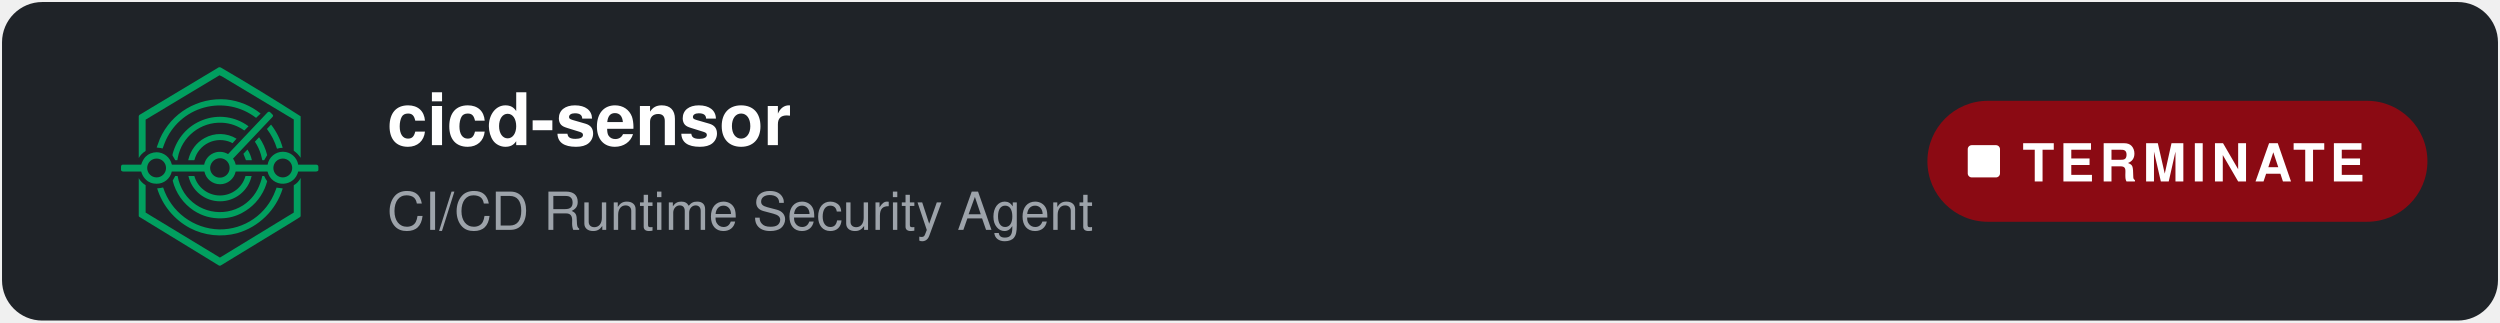
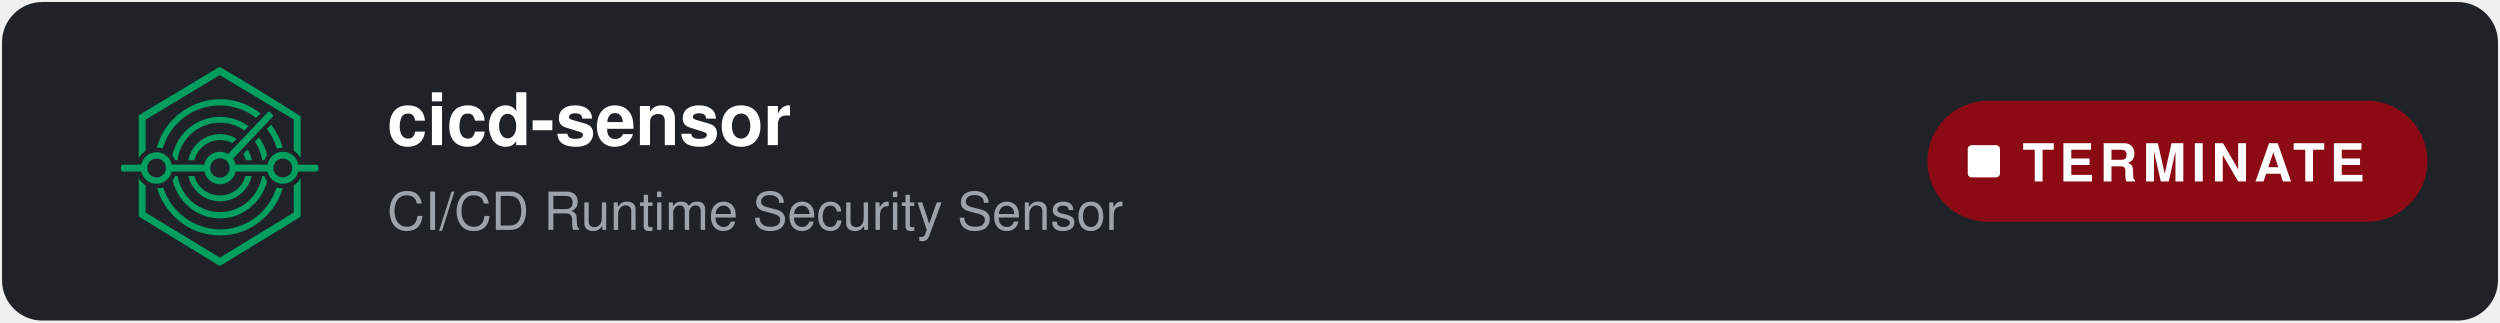
<svg xmlns="http://www.w3.org/2000/svg" width="620" height="80" viewBox="0 0 620 80" role="img" aria-label="cicd-sensor — workload terminated">
  <rect x="0.5" y="0.5" width="619" height="79" rx="10" ry="10" fill="#1f2328" />
  <g transform="translate(20, 8) scale(0.055)" fill="#019f5f">
    <path d="M992 566q0 2 0 0-12-18-30-31l-1-1V393l-4-2-320-192-11-5-333 200v140l-1 2a88 88 0 0 0-30 31V380q0-6 6-9l53-32 302-181q4-1 9 1a10191 10191 0 0 1 360 220z" />
    <path d="m811 367-20 19a267 267 0 0 0-412 113l-9 24-1 1-8-2-17-2-1-1 14-38a300 300 0 0 1 300-178 295 295 0 0 1 154 63" />
    <path d="m843 629-1-1H699a72 72 0 0 1-141 0H411c-7 32-36 56-69 55q-15 0-27-5l-12-6q-8-6-14-13-11-13-16-31h-80q-6 0-7-2-4-1-4-6v-13q0-10 9-10h82q6-20 19-35 20-20 50-21a71 71 0 0 1 69 55l2 1h144a72 72 0 0 1 107-48h1l178-188q4-3 7-3l5 3 9 9q5 4 3 9l-2 3-178 188q9 12 12 27h144a70 70 0 0 1 138 0h80q7 0 10 5l1 5v14q0 3-3 5l-7 2h-81c-8 32-33 53-66 55a70 70 0 0 1-72-54m-210-61c-25-2-46 16-49 40a44 44 0 1 0 49-40m-248 44a42 42 0 1 0-85 0 42 42 0 0 0 85 0m569 0a42 42 0 1 0-85 0 42 42 0 0 0 85 0" />
    <path d="m757 424-19 19q-45-32-99-35a194 194 0 0 0-201 158l-2 11h-8l-2-1-12-21v-1l1-6c19-70 67-126 135-152a215 215 0 0 1 207 28m83 12 18-19h1a294 294 0 0 1 52 104q-13 0-25 4l-1-1a288 288 0 0 0-45-88" />
    <path d="M703 480q2 0 0 0l-18 20h-1l-7-4a120 120 0 0 0-164 80l-2 1h-26l1-4c10-41 36-76 73-96 45-25 100-24 144 3m83 14v-1l18-19h1a233 233 0 0 1 36 80l-13 22-1 1h-7l-1-1-6-24q-9-31-27-58m-15 83h-25l-1-1-11-28 18-19 1 1a138 138 0 0 1 19 47m-335 71q8 42 30 76a193 193 0 0 0 266 56q56-37 78-103 5-13 8-29h8l1 1q5 12 12 21l1 2q-4 15-11 32-32 73-103 111-43 23-93 24-67 2-124-35a227 227 0 0 1-95-135l11-20 1-1z" />
    <path d="M628 736c54 0 101-36 115-87l1-1h27a146 146 0 0 1-285 0h26l1 1c14 51 62 87 115 87" />
    <path d="M992 658v170q0 4-4 6l-40 25-317 193q-4 2-9-1l-57-35-301-184q-3-2-2-7V658q11 19 30 31l1 1v123l18 11 317 192 333-203V690l1-1q13-7 23-21 4-4 6-10z" />
    <path d="M345 704q14-1 26-4h1a273 273 0 0 0 253 189 266 266 0 0 0 253-174l5-13 1-2 2 1 24 3 1 1a303 303 0 0 1-205 201c-71 19-148 11-213-23a305 305 0 0 1-148-179" />
  </g>
  <text x="96" y="36" fill="#ffffff" font-family="-apple-system, BlinkMacSystemFont, 'Segoe UI', Helvetica, Arial, sans-serif" font-size="18" font-weight="700" letter-spacing="-0.1">cicd-sensor</text>
-   <text x="96" y="57" fill="#9da3aa" font-family="-apple-system, BlinkMacSystemFont, 'Segoe UI', Helvetica, Arial, sans-serif" font-size="13">CI/CD Runtime Security Agent</text>
+   <text x="96" y="57" fill="#9da3aa" font-family="-apple-system, BlinkMacSystemFont, 'Segoe UI', Helvetica, Arial, sans-serif" font-size="13">CI/CD Runtime Security Sensor</text>
  <rect x="478" y="25" width="124" height="30" rx="15" ry="15" fill="#8b0a13" />
  <rect x="488" y="36" width="8" height="8" rx="1" ry="1" fill="#ffffff" />
  <text x="544" y="45" text-anchor="middle" fill="#ffffff" font-family="-apple-system, BlinkMacSystemFont, 'Segoe UI', Helvetica, Arial, sans-serif" font-size="13" font-weight="700" letter-spacing="1.3">TERMINATE</text>
</svg>
